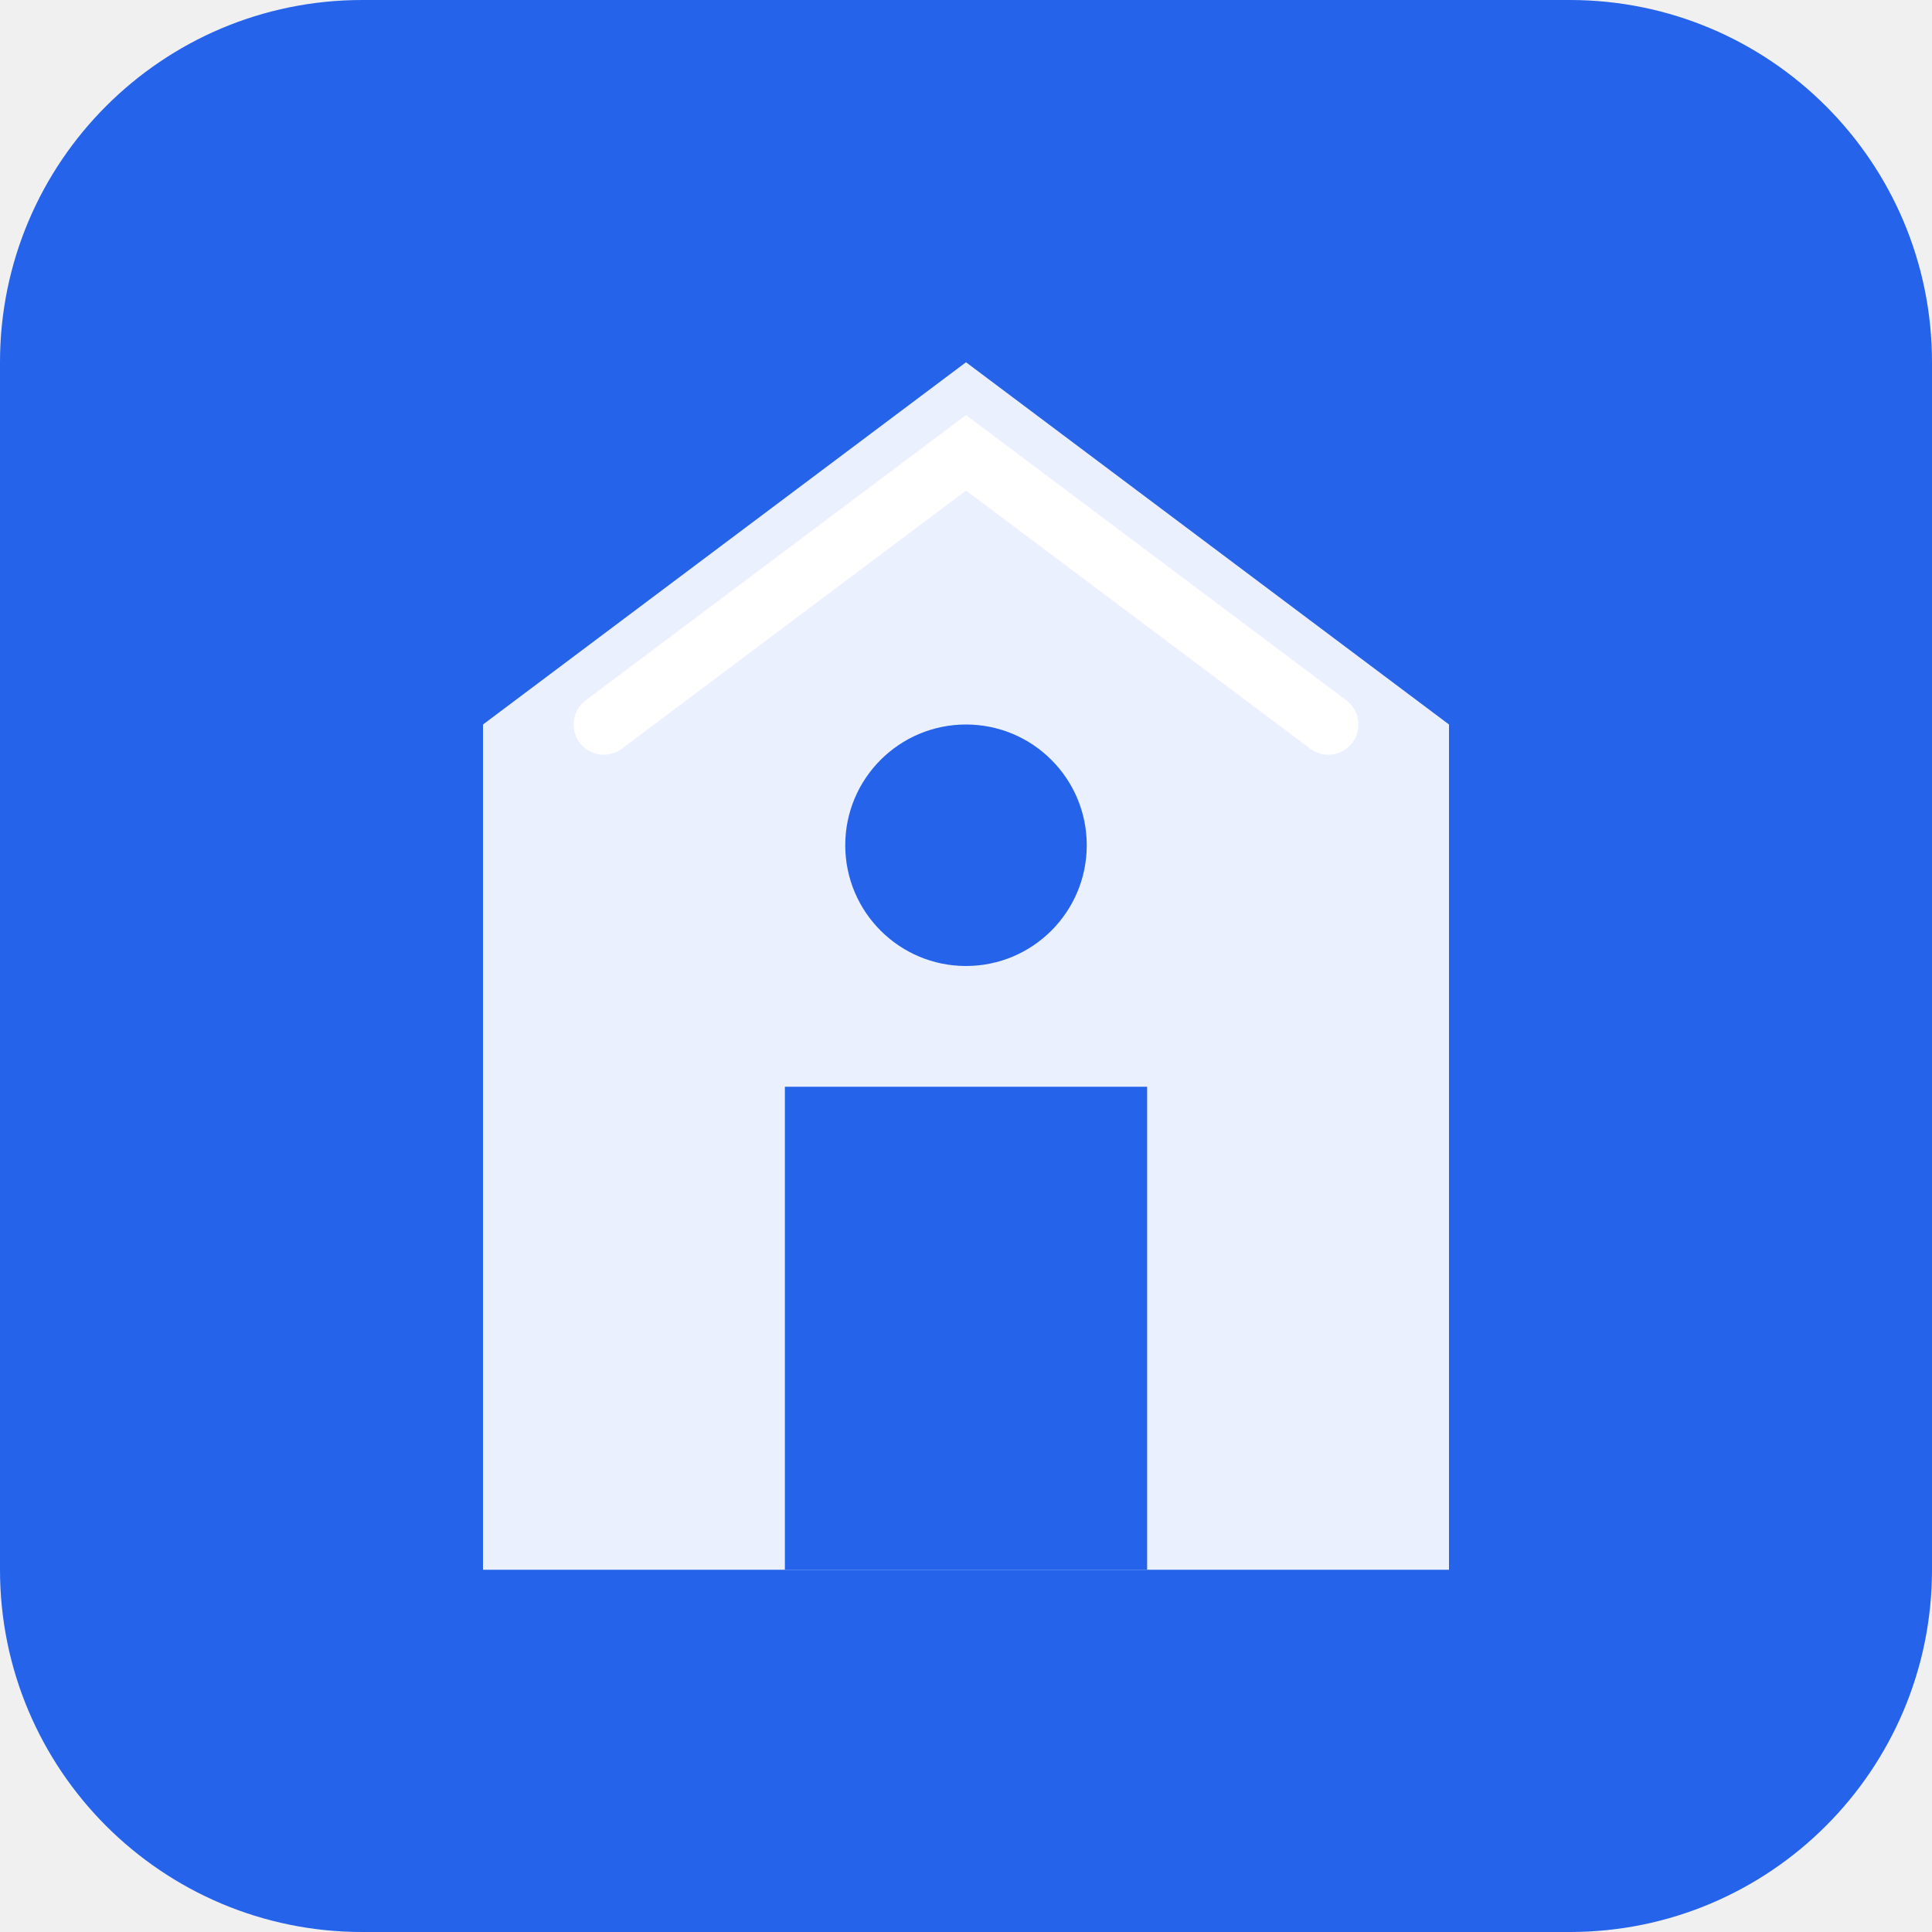
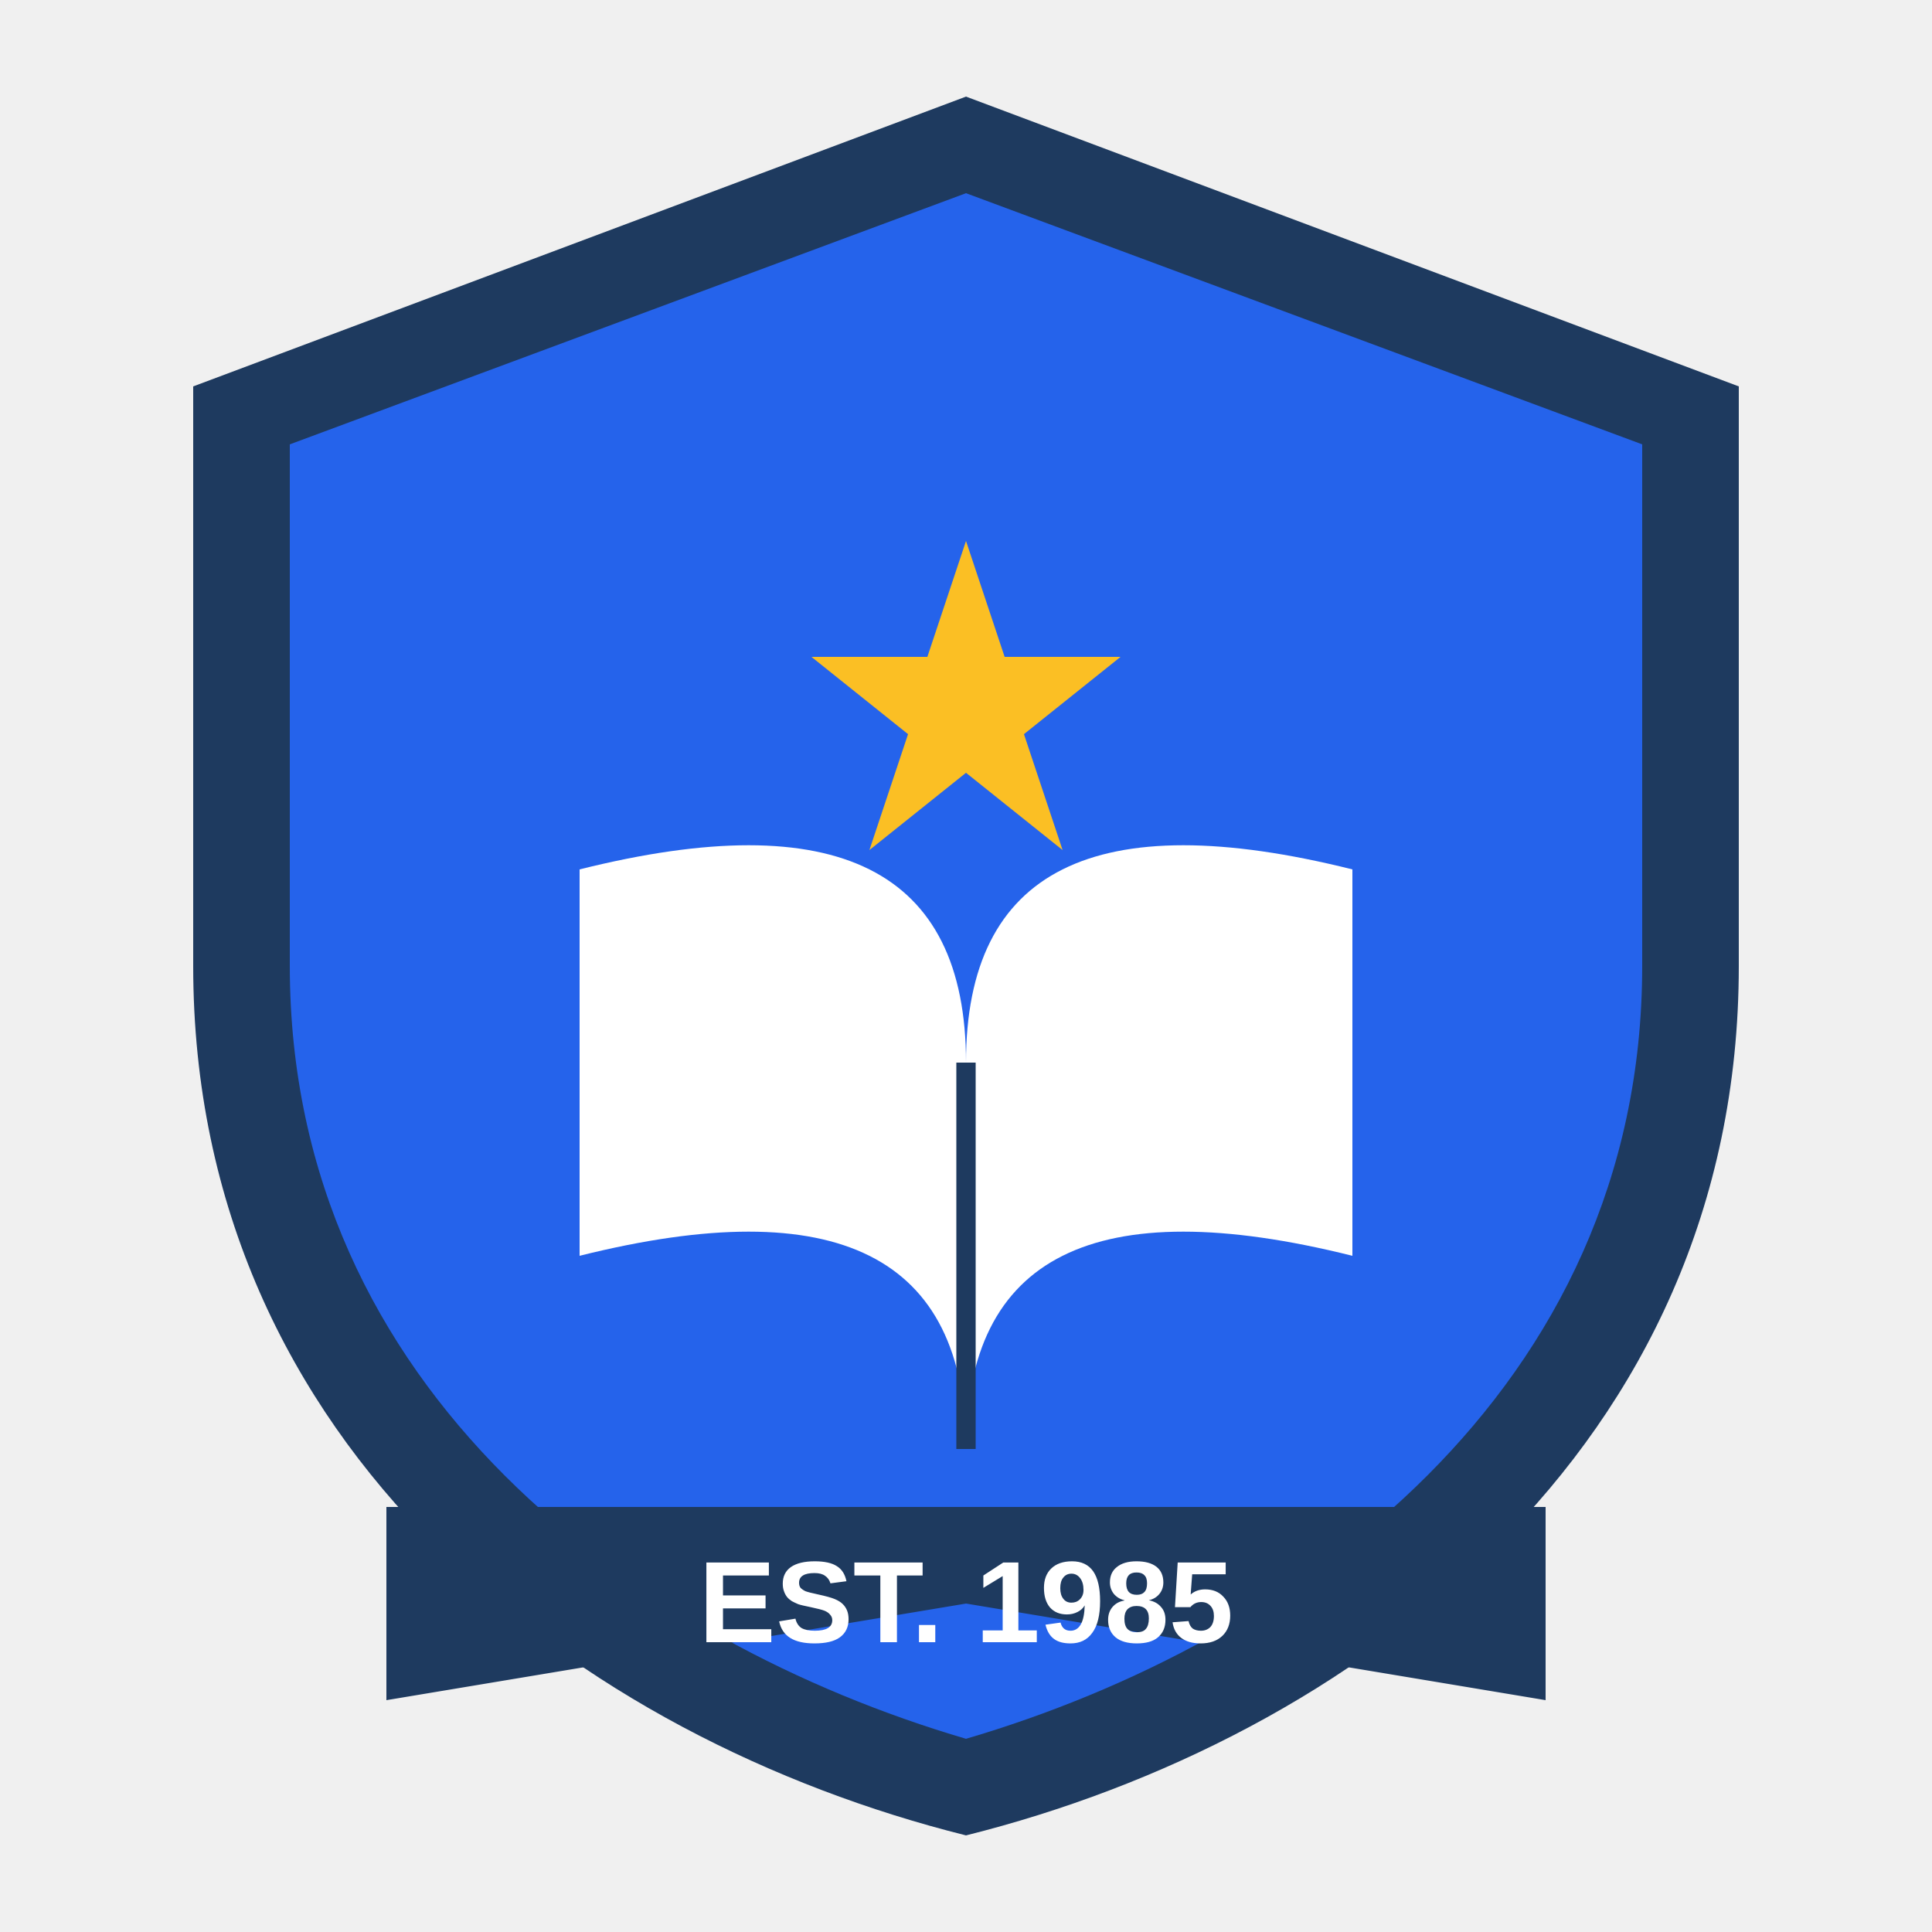
- <svg xmlns="http://www.w3.org/2000/svg" viewBox="0 0 64 64" fill="none">
-   <rect width="64" height="64" rx="12" fill="#2563eb" />
-   <path d="M32 12L48 24V52H16V24L32 12Z" fill="white" fill-opacity="0.9" />
-   <rect x="26" y="36" width="12" height="16" fill="#2563eb" />
-   <circle cx="32" cy="28" r="4" fill="#2563eb" />
-   <path d="M20 24L32 15L44 24" stroke="white" stroke-width="2" stroke-linecap="round" />
+ <svg xmlns="http://www.w3.org/2000/svg" viewBox="0 0 100 100">
+   <path d="M50 5 L90 20 L90 50 C90 75 70 90 50 95 C30 90 10 75 10 50 L10 20 Z" fill="#1e3a5f" />
+   <path d="M50 10 L85 23 L85 50 C85 72 67 85 50 90 C33 85 15 72 15 50 L15 23 Z" fill="#2563eb" />
+   <path d="M30 45 Q50 40 50 55 Q50 40 70 45 L70 65 Q50 60 50 75 Q50 60 30 65 Z" fill="white" />
+   <line x1="50" y1="55" x2="50" y2="75" stroke="#1e3a5f" stroke-width="1" />
+   <polygon points="50,28 52,34 58,34 53,38 55,44 50,40 45,44 47,38 42,34 48,34" fill="#fbbf24" />
+   <path d="M20 78 L80 78 L80 88 L50 83 L20 88 Z" fill="#1e3a5f" />
+   <text x="50" y="85" text-anchor="middle" fill="white" font-size="6" font-family="Arial" font-weight="bold">EST. 1985</text>
</svg>
